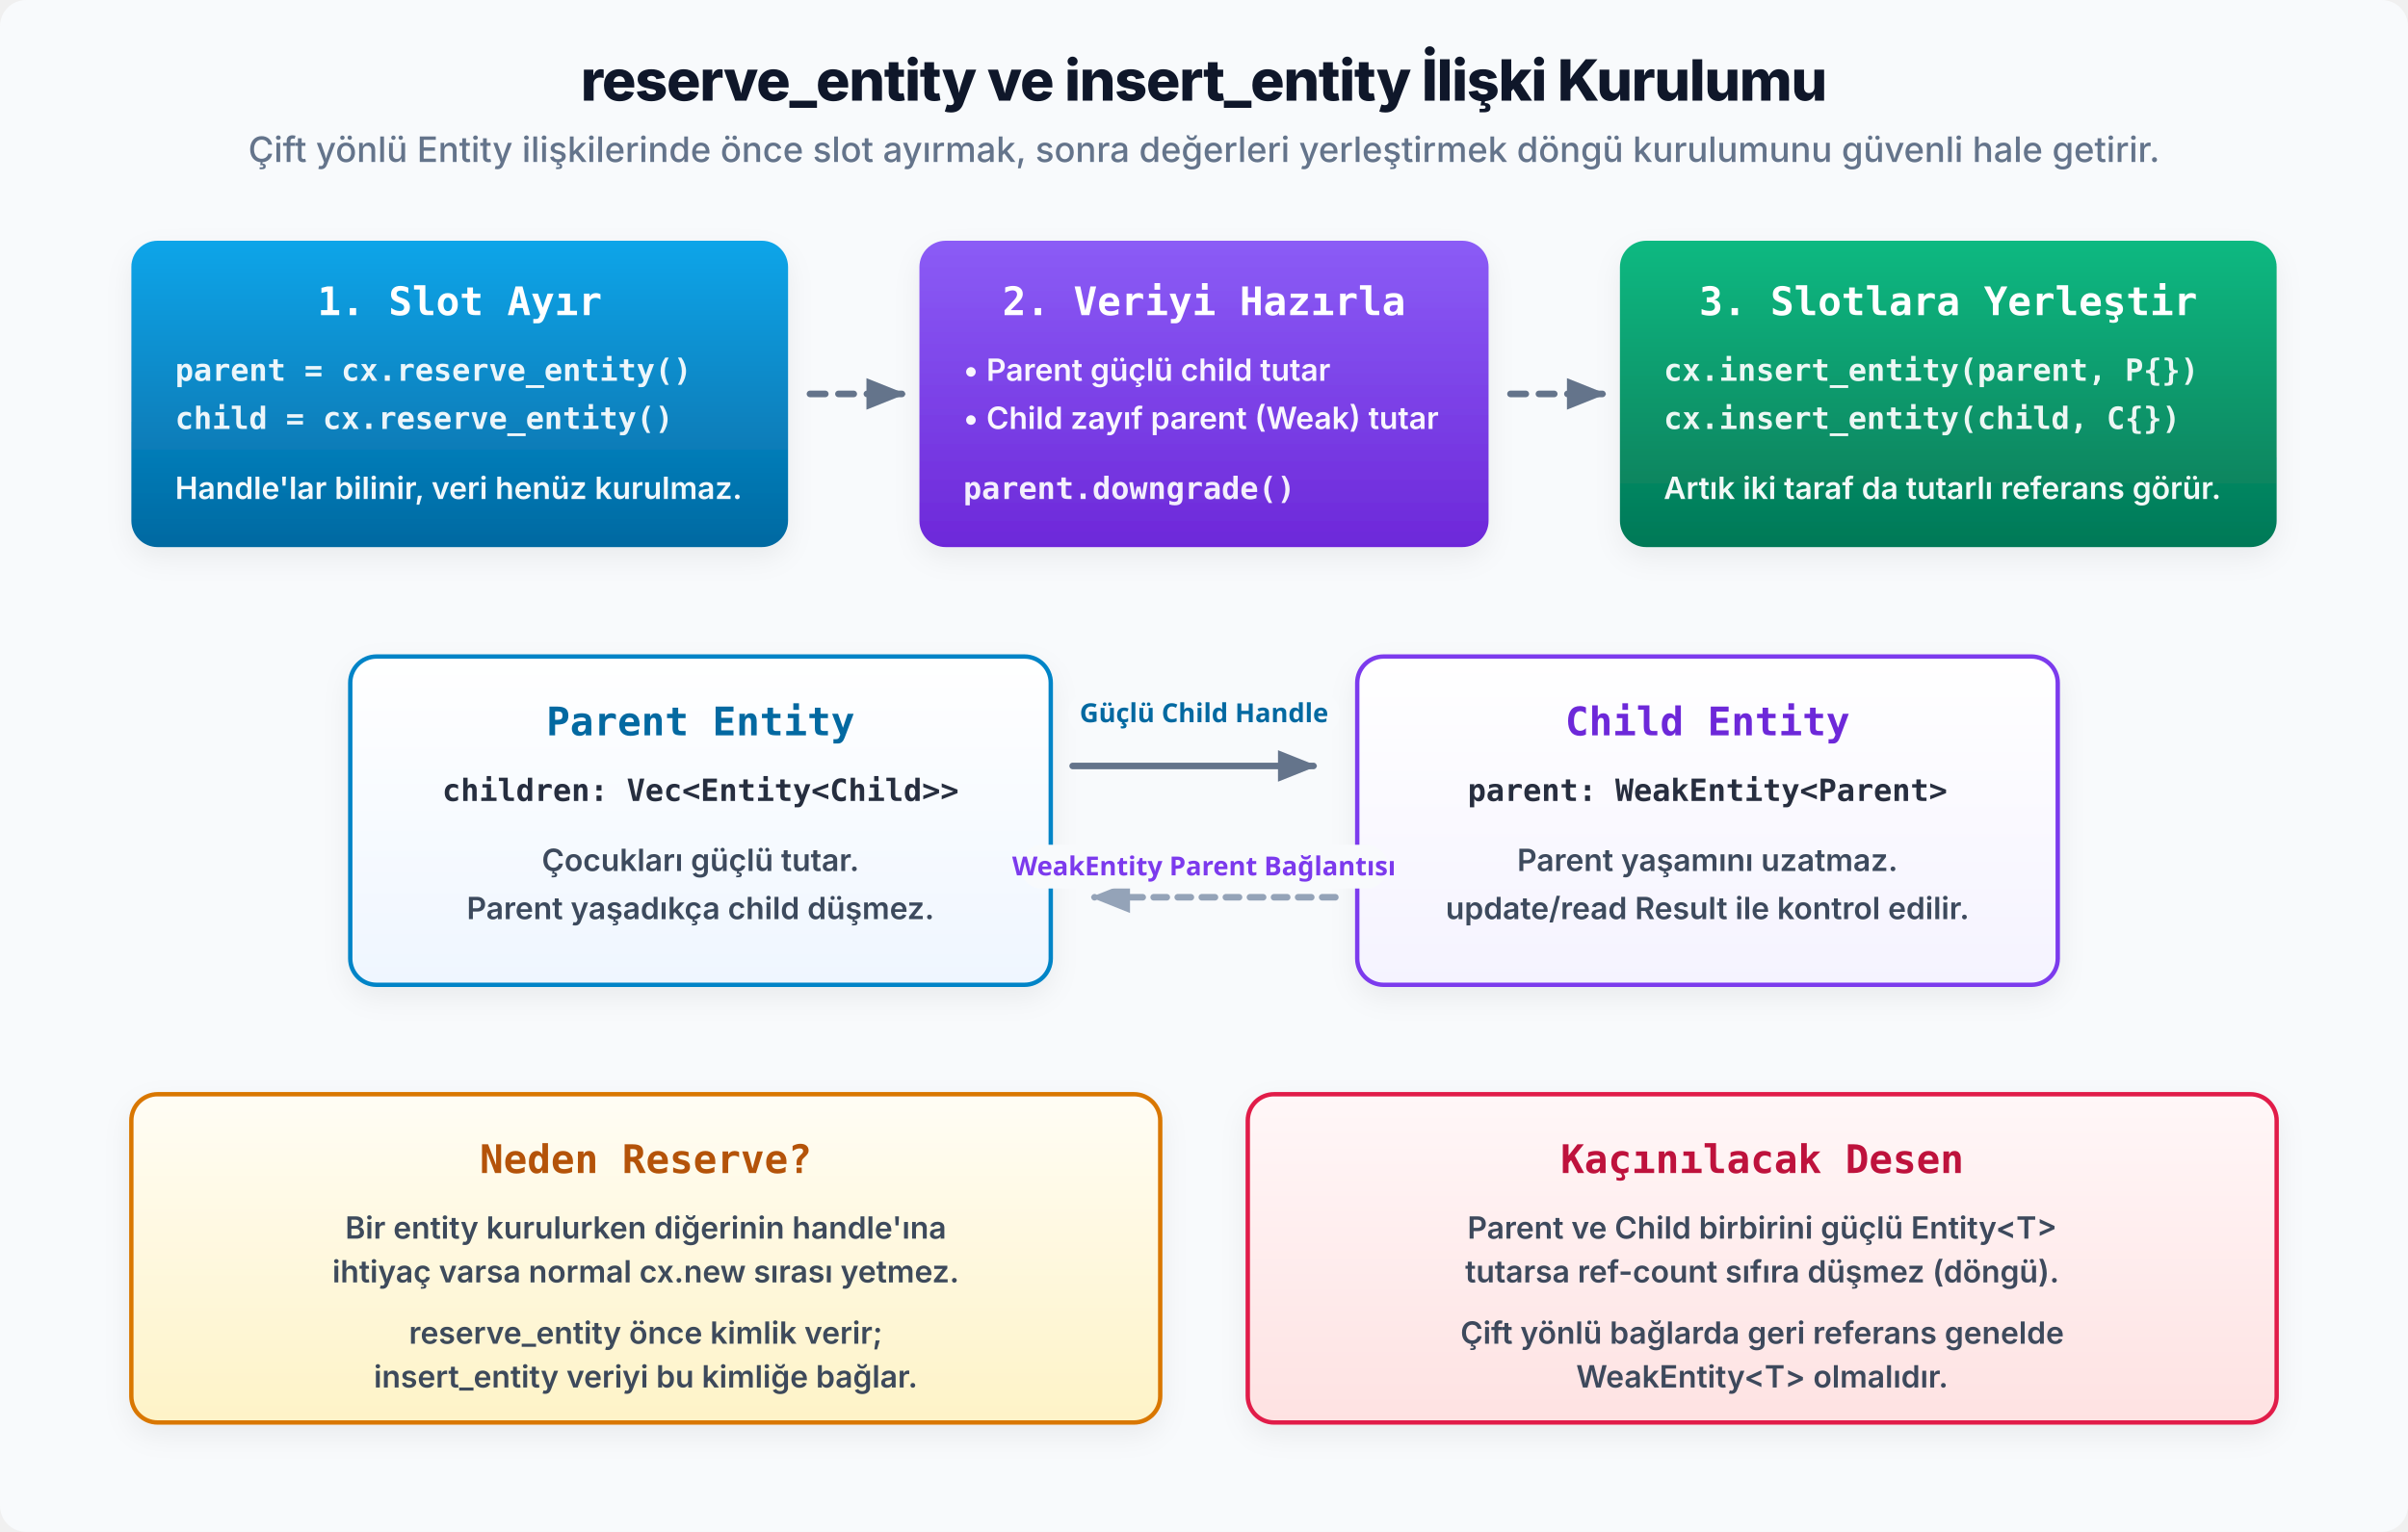
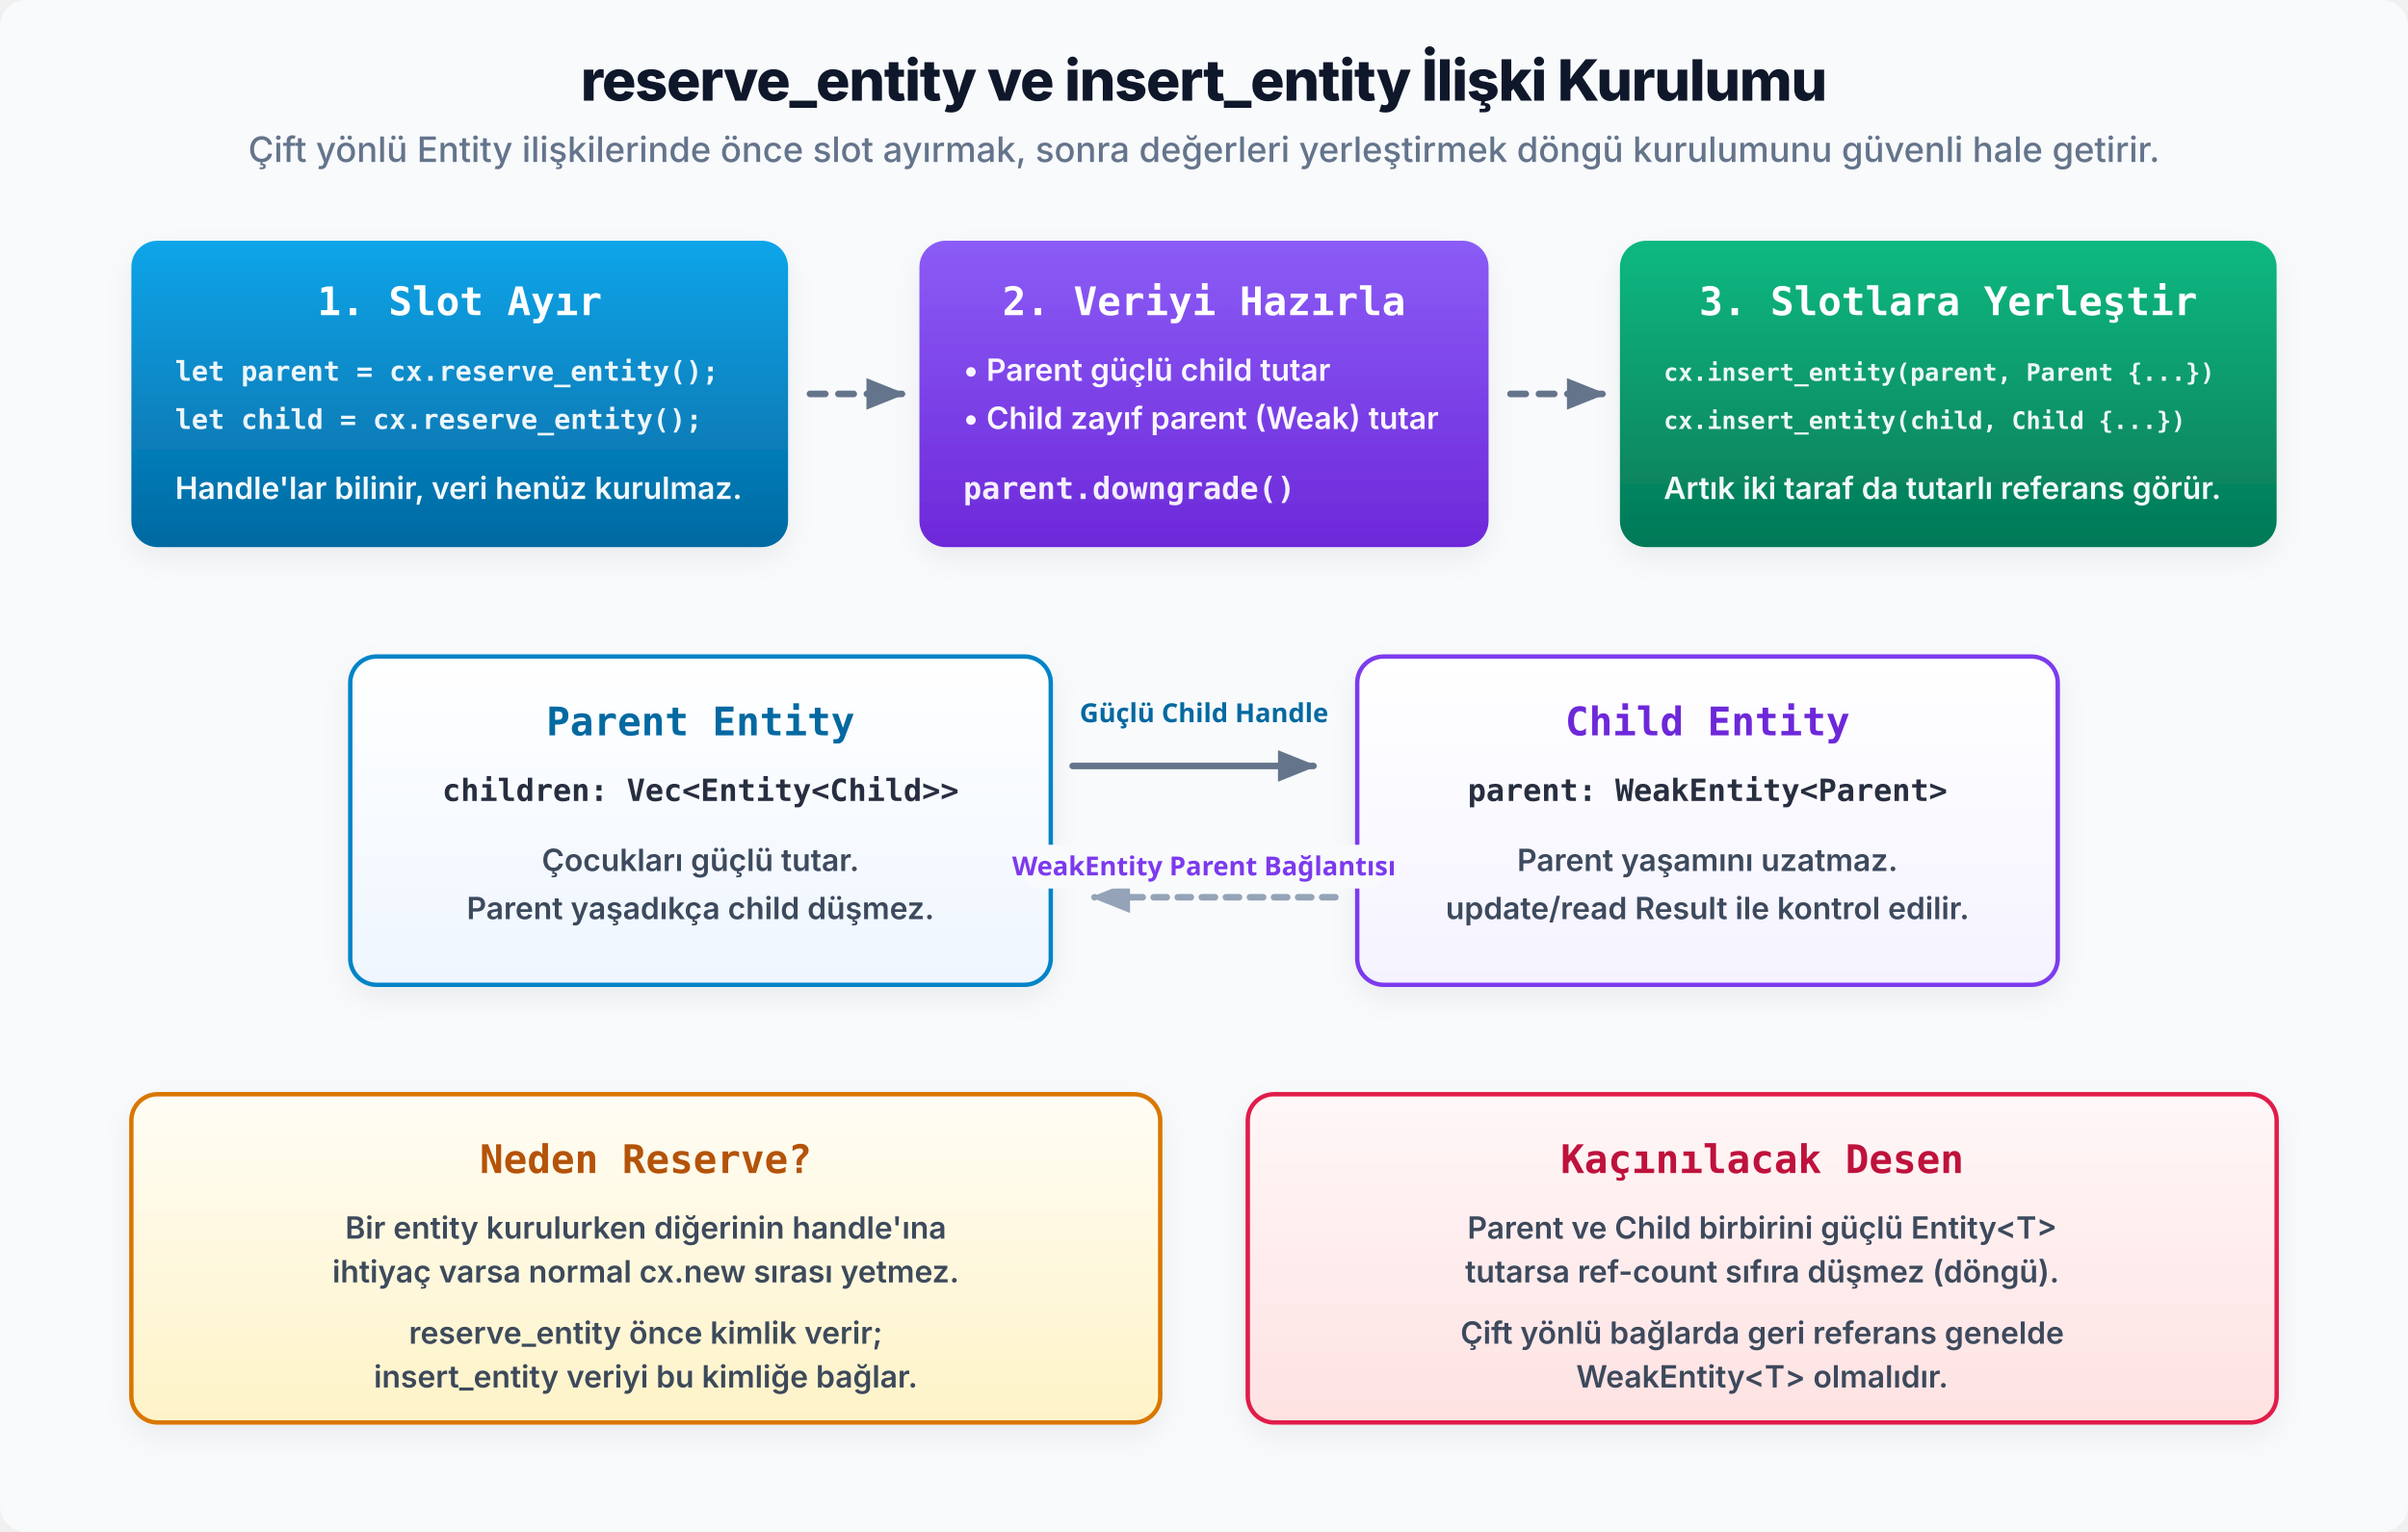
<svg xmlns="http://www.w3.org/2000/svg" viewBox="0 0 1100 700">
  <defs>
    <filter id="shadow" x="-20%" y="-20%" width="140%" height="140%">
      <feDropShadow dx="0" dy="5" stdDeviation="6" flood-color="#0f172a" flood-opacity="0.06" />
    </filter>
    <marker id="arrow" viewBox="0 0 10 10" refX="9" refY="5" markerWidth="6" markerHeight="6" orient="auto">
      <path d="M 0 1 L 10 5 L 0 9 Z" fill="#64748b" />
    </marker>
    <marker id="arrowDash" viewBox="0 0 10 10" refX="9" refY="5" markerWidth="6" markerHeight="6" orient="auto">
      <path d="M 0 1 L 10 5 L 0 9 Z" fill="#94a3b8" />
    </marker>
    <linearGradient id="g-sky" x1="0" y1="0" x2="0" y2="1">
      <stop offset="0" stop-color="#0ea5e9" />
      <stop offset="1" stop-color="#0369a1" />
    </linearGradient>
    <linearGradient id="g-purple" x1="0" y1="0" x2="0" y2="1">
      <stop offset="0" stop-color="#8b5cf6" />
      <stop offset="1" stop-color="#6d28d9" />
    </linearGradient>
    <linearGradient id="g-green" x1="0" y1="0" x2="0" y2="1">
      <stop offset="0" stop-color="#10b981" />
      <stop offset="1" stop-color="#047857" />
    </linearGradient>
    <linearGradient id="g-skyPanel" x1="0" y1="0" x2="0" y2="1">
      <stop offset="0" stop-color="#ffffff" />
      <stop offset="1" stop-color="#eff6ff" />
    </linearGradient>
    <linearGradient id="g-purplePanel" x1="0" y1="0" x2="0" y2="1">
      <stop offset="0" stop-color="#ffffff" />
      <stop offset="1" stop-color="#f5f3ff" />
    </linearGradient>
    <linearGradient id="g-amberPanel" x1="0" y1="0" x2="0" y2="1">
      <stop offset="0" stop-color="#fffdf5" />
      <stop offset="1" stop-color="#fef3c7" />
    </linearGradient>
    <linearGradient id="g-rosePanel" x1="0" y1="0" x2="0" y2="1">
      <stop offset="0" stop-color="#fff7f8" />
      <stop offset="1" stop-color="#fee2e2" />
    </linearGradient>
    <style>
      .bg { fill: #f8fafc; }
      .title { font: 800 26px system-ui, -apple-system, sans-serif; fill: #0f172a; letter-spacing: -0.5px; text-anchor: middle; }
      .sub { font: 500 16px system-ui, -apple-system, sans-serif; fill: #64748b; text-anchor: middle; }

      .c-title { font: 800 18px ui-monospace, SFMono-Regular, monospace; fill: #ffffff; text-anchor: middle; }
      .c-body { font: 600 14px system-ui, -apple-system, sans-serif; fill: #ffffff; opacity: 0.95; }
      .c-mono { font: 700 14px ui-monospace, SFMono-Regular, monospace; fill: #ffffff; opacity: 0.92; }

      .p-title { font: 800 18px ui-monospace, SFMono-Regular, monospace; text-anchor: middle; }
      .p-body { font: 600 14px system-ui, -apple-system, sans-serif; opacity: 0.95; text-anchor: middle; }
      .p-mono { font: 700 14px ui-monospace, SFMono-Regular, monospace; opacity: 0.9; text-anchor: middle; }

      .arrow-line { stroke: #64748b; stroke-width: 3; fill: none; marker-end: url(#arrow); stroke-linecap: round; stroke-linejoin: round; }
      .arrow-dash { stroke: #94a3b8; stroke-width: 3; fill: none; stroke-dasharray: 6 5; marker-end: url(#arrowDash); stroke-linecap: round; stroke-linejoin: round; }
      .card { filter: url(#shadow); rx: 12px; }
      .panel { stroke-width: 2; rx: 12px; filter: url(#shadow); }

      .step1 { animation: pulse 9s ease-in-out infinite; }
      .step2 { animation: pulse 9s ease-in-out infinite; animation-delay: 0.6s; }
      .step3 { animation: pulse 9s ease-in-out infinite; animation-delay: 1.2s; }
      @keyframes pulse {
        0%   { opacity: 1; }
        12%  { opacity: 1; }
        26%  { opacity: 0.82; }
        40%  { opacity: 1; }
        100% { opacity: 1; }
      }
      .flow { stroke-dasharray: 7 6; animation: flow 9s linear infinite; }
      @keyframes flow {
        0%   { stroke-dashoffset: 0; }
        100% { stroke-dashoffset: -130; }
      }
      @media (prefers-reduced-motion: reduce) {
        .step1, .step2, .step3, .flow { animation: none; }
      }
    </style>
  </defs>
  <rect width="100%" height="100%" rx="12" class="bg" />
  <text x="550" y="46" class="title">reserve_entity ve insert_entity İlişki Kurulumu</text>
  <text x="550" y="74" class="sub">Çift yönlü Entity ilişkilerinde önce slot ayırmak, sonra değerleri yerleştirmek döngü kurulumunu güvenli hale getirir.</text>
  <g transform="translate(60, 110)" class="step1">
    <rect width="300" height="140" fill="url(#g-sky)" class="card" />
    <text x="150" y="34" class="c-title">1. Slot Ayır</text>
-     <text x="20" y="64" class="c-mono">parent = cx.reserve_entity()</text>
-     <text x="20" y="86" class="c-mono">child = cx.reserve_entity()</text>
+     <text x="20" y="64" class="c-mono" style="font-size:12.5px">let parent = cx.reserve_entity();</text>
+     <text x="20" y="86" class="c-mono" style="font-size:12.5px">let child = cx.reserve_entity();</text>
    <text x="20" y="118" class="c-body">Handle'lar bilinir, veri henüz kurulmaz.</text>
  </g>
  <path d="M 370 180 H 412" class="arrow-line flow" />
  <g transform="translate(420, 110)" class="step2">
    <rect width="260" height="140" fill="url(#g-purple)" class="card" />
    <text x="130" y="34" class="c-title">2. Veriyi Hazırla</text>
    <text x="20" y="64" class="c-body">• Parent güçlü child tutar</text>
    <text x="20" y="86" class="c-body">• Child zayıf parent (Weak) tutar</text>
    <text x="20" y="118" class="c-mono">parent.downgrade()</text>
  </g>
  <path d="M 690 180 H 732" class="arrow-line flow" />
  <g transform="translate(740, 110)" class="step3">
    <rect width="300" height="140" fill="url(#g-green)" class="card" />
    <text x="150" y="34" class="c-title">3. Slotlara Yerleştir</text>
-     <text x="20" y="64" class="c-mono">cx.insert_entity(parent, P{})</text>
-     <text x="20" y="86" class="c-mono">cx.insert_entity(child, C{})</text>
+     <text x="20" y="64" class="c-mono" style="font-size:11px">cx.insert_entity(parent, Parent {...})</text>
+     <text x="20" y="86" class="c-mono" style="font-size:11px">cx.insert_entity(child, Child {...})</text>
    <text x="20" y="118" class="c-body">Artık iki taraf da tutarlı referans görür.</text>
  </g>
  <g transform="translate(160, 300)">
    <rect width="320" height="150" fill="url(#g-skyPanel)" stroke="#0284c7" class="panel" />
    <text x="160" y="36" class="p-title" fill="#0369a1">Parent Entity</text>
    <text x="160" y="66" class="p-mono" fill="#0f172a">children: Vec&lt;Entity&lt;Child&gt;&gt;</text>
    <text x="160" y="98" class="p-body" fill="#334155">Çocukları güçlü tutar.</text>
    <text x="160" y="120" class="p-body" fill="#334155">Parent yaşadıkça child düşmez.</text>
  </g>
  <g transform="translate(620, 300)">
    <rect width="320" height="150" fill="url(#g-purplePanel)" stroke="#7c3aed" class="panel" />
    <text x="160" y="36" class="p-title" fill="#6d28d9">Child Entity</text>
    <text x="160" y="66" class="p-mono" fill="#0f172a">parent: WeakEntity&lt;Parent&gt;</text>
    <text x="160" y="98" class="p-body" fill="#334155">Parent yaşamını uzatmaz.</text>
    <text x="160" y="120" class="p-body" fill="#334155">update/read Result ile kontrol edilir.</text>
  </g>
  <path d="M 490 350 H 600" class="arrow-line" />
  <rect x="488" y="316" width="124" height="20" rx="10" fill="#f8fafc" />
  <text x="550" y="330" font-family="system-ui" font-weight="700" font-size="12" fill="#0369a1" text-anchor="middle">Güçlü Child Handle</text>
  <path d="M 610 410 H 500" class="arrow-dash" />
  <rect x="466" y="386" width="168" height="20" rx="10" fill="#f8fafc" />
  <text x="550" y="400" font-family="system-ui" font-weight="700" font-size="12" fill="#7c3aed" text-anchor="middle">WeakEntity Parent Bağlantısı</text>
  <g transform="translate(60, 500)">
    <rect width="470" height="150" fill="url(#g-amberPanel)" stroke="#d97706" class="panel" />
    <text x="235" y="36" class="p-title" fill="#b45309">Neden Reserve?</text>
    <text x="235" y="66" class="p-body" fill="#334155">Bir entity kurulurken diğerinin handle'ına</text>
    <text x="235" y="86" class="p-body" fill="#334155">ihtiyaç varsa normal cx.new sırası yetmez.</text>
    <text x="235" y="114" class="p-body" fill="#334155">reserve_entity önce kimlik verir;</text>
    <text x="235" y="134" class="p-body" fill="#334155">insert_entity veriyi bu kimliğe bağlar.</text>
  </g>
  <g transform="translate(570, 500)">
    <rect width="470" height="150" fill="url(#g-rosePanel)" stroke="#e11d48" class="panel" />
    <text x="235" y="36" class="p-title" fill="#be123c">Kaçınılacak Desen</text>
    <text x="235" y="66" class="p-body" fill="#334155">Parent ve Child birbirini güçlü Entity&lt;T&gt;</text>
    <text x="235" y="86" class="p-body" fill="#334155">tutarsa ref-count sıfıra düşmez (döngü).</text>
    <text x="235" y="114" class="p-body" fill="#334155">Çift yönlü bağlarda geri referans genelde</text>
    <text x="235" y="134" class="p-body" fill="#334155">WeakEntity&lt;T&gt; olmalıdır.</text>
  </g>
</svg>
